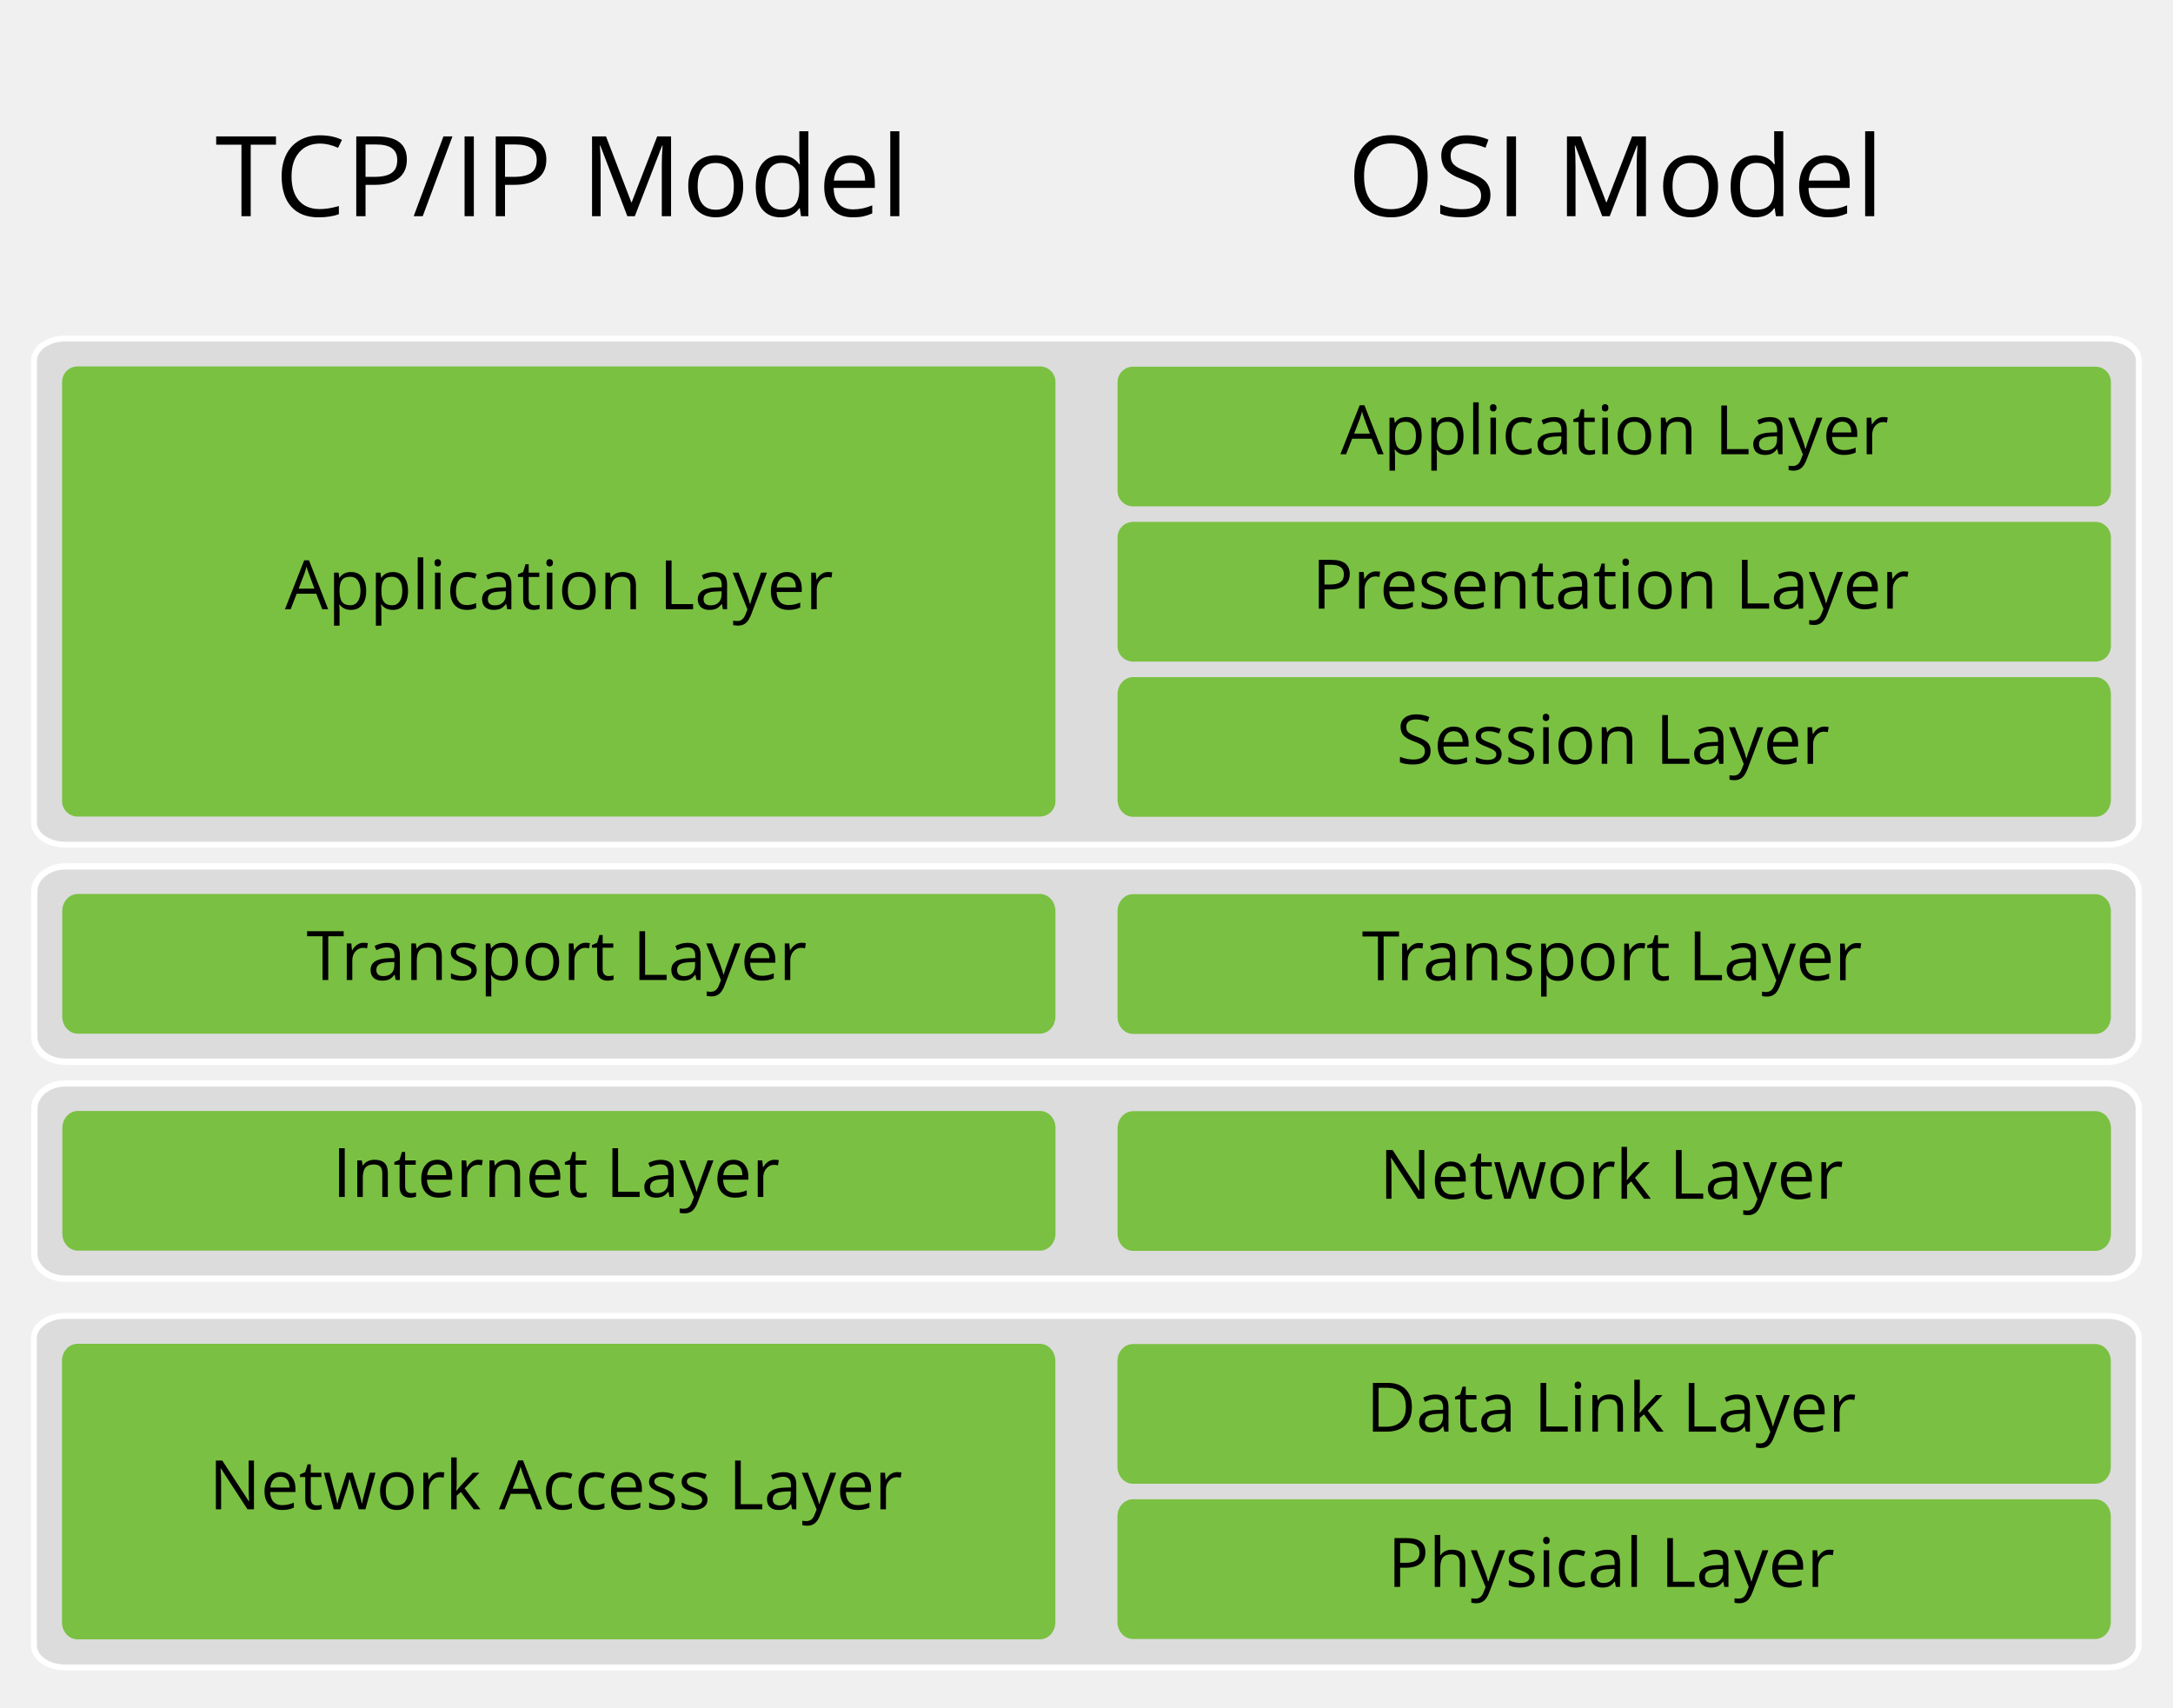
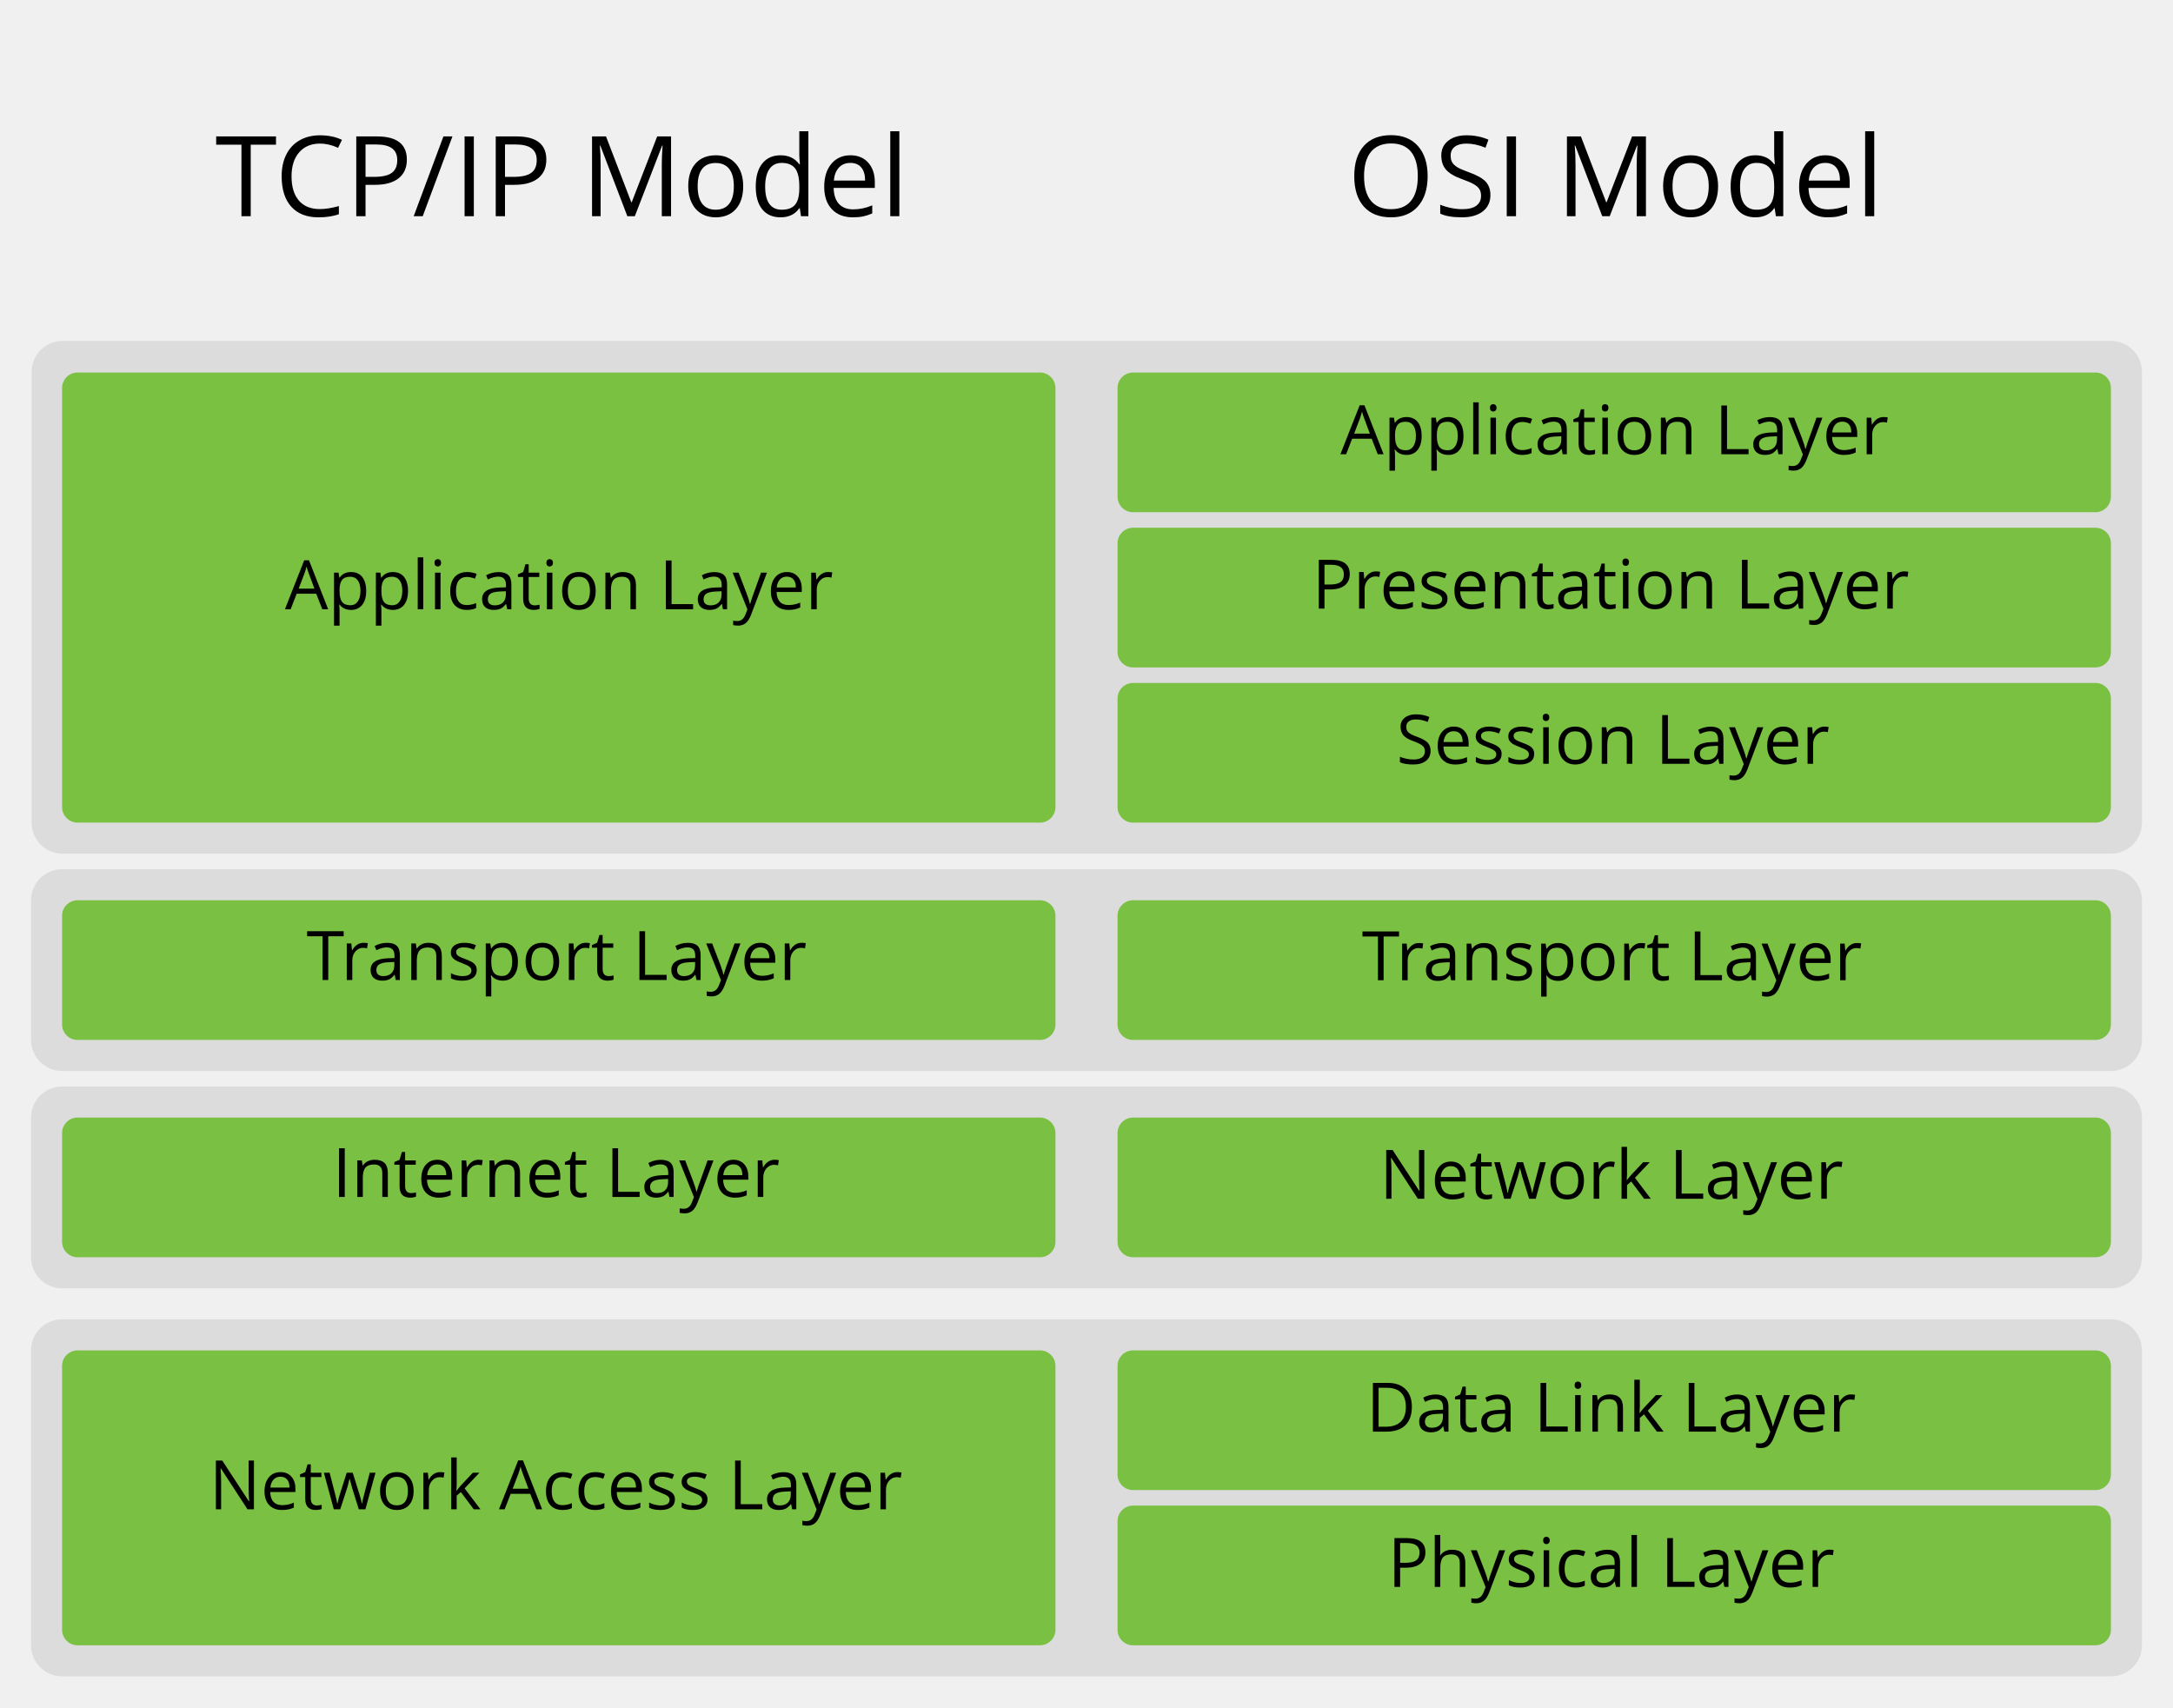
<svg xmlns="http://www.w3.org/2000/svg" version="1.2" width="700" height="550" id="svg2">
  <defs id="defs4" />
  <g id="g3222" transform="translate(16,-57)">
-     <rect width="678.043" height="163.039" rx="10.005" x="-5.044" y="166.055" id="rect6978-9-64-0-1-4-0-6-1" style="color:#000000;fill:#dcdcdc;fill-opacity:1;fill-rule:nonzero;stroke:#ffffff;stroke-width:1.911;stroke-miterlimit:4;stroke-opacity:1;stroke-dasharray:none;marker:none;visibility:visible;display:inline;overflow:visible;enable-background:accumulate" ry="7.139" />
-     <rect width="320" height="145" rx="5" ry="5" x="4" y="175.039" id="rect6978-9-9-5-0-1-7" style="color:#000000;fill:#7ac142;fill-opacity:1;fill-rule:nonzero;stroke:none;stroke-width:1;marker:none;visibility:visible;display:inline;overflow:visible;enable-background:accumulate;opacity:1" />
-     <rect width="320" height="45" rx="5" ry="5" x="344" y="175.114" id="rect6978-9-9-5-0-1-7-7" style="color:#000000;fill:#7ac042;fill-opacity:1;fill-rule:nonzero;stroke:none;stroke-width:1;marker:none;visibility:visible;display:inline;overflow:visible;enable-background:accumulate" />
-     <rect width="320" height="45" rx="5" ry="5" x="344" y="225.116" id="rect6978-9-9-5-0-1-7-7-9" style="color:#000000;fill:#7ac042;fill-opacity:1;fill-rule:nonzero;stroke:none;stroke-width:1;marker:none;visibility:visible;display:inline;overflow:visible;enable-background:accumulate" />
-     <rect width="320" height="45" rx="5" ry="5.5" x="344" y="275.116" id="rect6978-9-9-5-0-1-7-7-9-6" style="color:#000000;fill:#7ac142;fill-opacity:1;fill-rule:nonzero;stroke:none;stroke-width:1;marker:none;visibility:visible;display:inline;overflow:visible;enable-background:accumulate" />
-     <rect width="677.919" height="62.914" rx="10.001" x="-4.959" y="336.103" id="rect6978-9-64-0-1-4-0-6-1-9" style="color:#000000;fill:#dcdcdc;fill-opacity:1;fill-rule:nonzero;stroke:#ffffff;stroke-width:2.035;stroke-miterlimit:4;stroke-opacity:1;stroke-dasharray:none;marker:none;visibility:visible;display:inline;overflow:visible;enable-background:accumulate" ry="8.098" />
-     <rect width="319.932" height="45" rx="5" ry="5.5" x="4.057" y="344.974" id="rect6978-9-9-5-0-1-7-7-9-6-2" style="color:#000000;fill:#7ac042;fill-opacity:1;fill-rule:nonzero;stroke:none;stroke-width:1;marker:none;visibility:visible;display:inline;overflow:visible;enable-background:accumulate" />
-     <rect width="320" height="45" rx="5" ry="5.5" x="343.991" y="345.046" id="rect6978-9-9-5-0-1-7-7-9-6-0" style="color:#000000;fill:#7ac042;fill-opacity:1;fill-rule:nonzero;stroke:none;stroke-width:1;marker:none;visibility:visible;display:inline;overflow:visible;enable-background:accumulate" />
-     <rect width="677.919" height="62.914" rx="10.001" x="-4.93" y="405.999" id="rect6978-9-64-0-1-4-0-6-1-9-4" style="color:#000000;fill:#dcdcdc;fill-opacity:1;fill-rule:nonzero;stroke:#ffffff;stroke-width:2.035;stroke-miterlimit:4;stroke-opacity:1;stroke-dasharray:none;marker:none;visibility:visible;display:inline;overflow:visible;enable-background:accumulate" ry="8.098" />
-     <rect width="319.932" height="45" rx="5" ry="5.5" x="4.086" y="414.87" id="rect6978-9-9-5-0-1-7-7-9-6-2-8" style="color:#000000;fill:#7ac042;fill-opacity:1;fill-rule:nonzero;stroke:none;stroke-width:1;marker:none;visibility:visible;display:inline;overflow:visible;enable-background:accumulate" />
-     <rect width="320" height="45" rx="5" ry="5.5" x="344.02" y="414.942" id="rect6978-9-9-5-0-1-7-7-9-6-0-3" style="color:#000000;fill:#7ac042;fill-opacity:1;fill-rule:nonzero;stroke:none;stroke-width:1;marker:none;visibility:visible;display:inline;overflow:visible;enable-background:accumulate" />
-     <rect width="678.043" height="113.234" rx="10.005" x="-5.078" y="480.903" id="rect6978-9-64-0-1-4-0-6-1-3" style="color:#000000;fill:#dcdcdc;fill-opacity:1;fill-rule:nonzero;stroke:#ffffff;stroke-width:1.911;stroke-miterlimit:4;stroke-opacity:1;stroke-dasharray:none;marker:none;visibility:visible;display:inline;overflow:visible;enable-background:accumulate" ry="7.139" />
-     <rect width="320" height="95.195" rx="5" ry="5.5" x="3.966" y="489.886" id="rect6978-9-9-5-0-1-7-5" style="color:#000000;fill:#7ac042;fill-opacity:1;fill-rule:nonzero;stroke:none;stroke-width:1;marker:none;visibility:visible;display:inline;overflow:visible;enable-background:accumulate" />
-     <rect width="320" height="45" rx="5" ry="5.5" x="343.966" y="489.961" id="rect6978-9-9-5-0-1-7-7-7" style="color:#000000;fill:#7ac042;fill-opacity:1;fill-rule:nonzero;stroke:none;stroke-width:1;marker:none;visibility:visible;display:inline;overflow:visible;enable-background:accumulate" />
-     <rect width="320" height="45" rx="5" ry="5.5" x="343.966" y="539.963" id="rect6978-9-9-5-0-1-7-7-9-0" style="color:#000000;fill:#7ac042;fill-opacity:1;fill-rule:nonzero;stroke:none;stroke-width:1;marker:none;visibility:visible;display:inline;overflow:visible;enable-background:accumulate" />
+     <rect width="679.813" height="165.175" rx="10" x="-5.813" y="166.825" id="rect6978-9-64-0-1-4-0-6-1" style="color:#000000;fill:#dcdcdc;fill-opacity:1;fill-rule:nonzero;stroke:none;stroke-width:1;marker:none;visibility:visible;display:inline;overflow:visible;enable-background:accumulate" ry="10" />
+     <rect width="320" height="145" rx="5" ry="5" x="4" y="177" id="rect6978-9-9-5-0-1-7" style="color:#000000;fill:#7ac142;fill-opacity:1;fill-rule:nonzero;stroke:none;stroke-width:1;marker:none;visibility:visible;display:inline;overflow:visible;enable-background:accumulate" />
+     <rect width="320" height="45" rx="5" ry="5" x="344" y="177" id="rect6978-9-9-5-0-1-7-7" style="color:#000000;fill:#7ac042;fill-opacity:1;fill-rule:nonzero;stroke:none;stroke-width:1;marker:none;visibility:visible;display:inline;overflow:visible;enable-background:accumulate" />
+     <rect width="320" height="45" rx="5" ry="5" x="344" y="227" id="rect6978-9-9-5-0-1-7-7-9" style="color:#000000;fill:#7ac042;fill-opacity:1;fill-rule:nonzero;stroke:none;stroke-width:1;marker:none;visibility:visible;display:inline;overflow:visible;enable-background:accumulate" />
+     <rect width="320" height="45" rx="5" ry="5" x="344" y="277" id="rect6978-9-9-5-0-1-7-7-9-6" style="color:#000000;fill:#7ac142;fill-opacity:1;fill-rule:nonzero;stroke:none;stroke-width:1;marker:none;visibility:visible;display:inline;overflow:visible;enable-background:accumulate" />
+     <rect width="680" height="65" rx="10.001" x="-6" y="337" id="rect6978-9-64-0-1-4-0-6-1-9" style="color:#000000;fill:#dcdcdc;fill-opacity:1;fill-rule:nonzero;stroke:none;stroke-width:1;marker:none;visibility:visible;display:inline;overflow:visible;enable-background:accumulate" ry="10" />
+     <rect width="320" height="45" rx="5" ry="5" x="4" y="347" id="rect6978-9-9-5-0-1-7-7-9-6-2" style="color:#000000;fill:#7ac042;fill-opacity:1;fill-rule:nonzero;stroke:none;stroke-width:1;marker:none;visibility:visible;display:inline;overflow:visible;enable-background:accumulate" />
+     <rect width="320" height="45" rx="5" ry="5" x="344" y="347" id="rect6978-9-9-5-0-1-7-7-9-6-0" style="color:#000000;fill:#7ac042;fill-opacity:1;fill-rule:nonzero;stroke:none;stroke-width:1;marker:none;visibility:visible;display:inline;overflow:visible;enable-background:accumulate" />
+     <rect width="680" height="65" rx="10.001" x="-6" y="407" id="rect6978-9-64-0-1-4-0-6-1-9-4" style="color:#000000;fill:#dcdcdc;fill-opacity:1;fill-rule:nonzero;stroke:none;stroke-width:1;marker:none;visibility:visible;display:inline;overflow:visible;enable-background:accumulate" ry="10" />
+     <rect width="320" height="45" rx="5" ry="5" x="4" y="417" id="rect6978-9-9-5-0-1-7-7-9-6-2-8" style="color:#000000;fill:#7ac042;fill-opacity:1;fill-rule:nonzero;stroke:none;stroke-width:1;marker:none;visibility:visible;display:inline;overflow:visible;enable-background:accumulate" />
+     <rect width="320" height="45" rx="5" ry="5" x="344" y="417" id="rect6978-9-9-5-0-1-7-7-9-6-0-3" style="color:#000000;fill:#7ac042;fill-opacity:1;fill-rule:nonzero;stroke:none;stroke-width:1;marker:none;visibility:visible;display:inline;overflow:visible;enable-background:accumulate" />
+     <rect width="680" height="115" rx="10.005" x="-6" y="482" id="rect6978-9-64-0-1-4-0-6-1-3" style="color:#000000;fill:#dcdcdc;fill-opacity:1;fill-rule:nonzero;stroke:none;stroke-width:1;marker:none;visibility:visible;display:inline;overflow:visible;enable-background:accumulate" ry="10" />
+     <rect width="320" height="95" rx="5" ry="5" x="4" y="492" id="rect6978-9-9-5-0-1-7-5" style="color:#000000;fill:#7ac042;fill-opacity:1;fill-rule:nonzero;stroke:none;stroke-width:1;marker:none;visibility:visible;display:inline;overflow:visible;enable-background:accumulate" />
+     <rect width="320" height="45" rx="5" ry="5" x="344" y="492" id="rect6978-9-9-5-0-1-7-7-7" style="color:#000000;fill:#7ac042;fill-opacity:1;fill-rule:nonzero;stroke:none;stroke-width:1;marker:none;visibility:visible;display:inline;overflow:visible;enable-background:accumulate" />
+     <rect width="320" height="45" rx="5" ry="5" x="344" y="542" id="rect6978-9-9-5-0-1-7-7-9-0" style="color:#000000;fill:#7ac042;fill-opacity:1;fill-rule:nonzero;stroke:none;stroke-width:1;marker:none;visibility:visible;display:inline;overflow:visible;enable-background:accumulate" />
    <text xml:space="preserve" style="font-size:40px;font-style:normal;font-weight:normal;line-height:125%;letter-spacing:0px;word-spacing:0px;fill:#000000;fill-opacity:1;stroke:none;font-family:Open Sans;-inkscape-font-specification:Open Sans;font-stretch:normal;font-variant:normal" x="-179.991" y="87.716" id="text4080" transform="translate(-16,57)">
      <tspan id="tspan4082" x="-179.991" y="87.716" />
    </text>
    <text xml:space="preserve" style="font-size:22px;font-style:normal;font-weight:normal;line-height:125%;letter-spacing:0px;word-spacing:0px;fill:#000000;fill-opacity:1;stroke:none;font-family:Sans" x="75.791" y="253.253" id="text4084">
      <tspan id="tspan4086" x="75.791" y="253.253" style="font-style:normal;font-variant:normal;font-weight:normal;font-stretch:normal;font-family:Open Sans;-inkscape-font-specification:Open Sans">Application Layer</tspan>
    </text>
    <text xml:space="preserve" style="font-size:22px;font-style:normal;font-weight:normal;line-height:125%;letter-spacing:0px;word-spacing:0px;fill:#000000;fill-opacity:1;stroke:none;font-family:Sans" x="415.791" y="203.328" id="text4084-7">
      <tspan id="tspan4086-4" x="415.791" y="203.328" style="font-style:normal;font-variant:normal;font-weight:normal;font-stretch:normal;font-family:Open Sans;-inkscape-font-specification:Open Sans">Application Layer</tspan>
    </text>
    <text xml:space="preserve" style="font-size:22px;font-style:normal;font-weight:normal;line-height:125%;letter-spacing:0px;word-spacing:0px;fill:#000000;fill-opacity:1;stroke:none;font-family:Sans" x="406.676" y="253.046" id="text4084-4">
      <tspan id="tspan4086-47" x="406.676" y="253.046" style="font-style:normal;font-variant:normal;font-weight:normal;font-stretch:normal;font-family:Open Sans;-inkscape-font-specification:Open Sans">Presentation Layer</tspan>
    </text>
    <text xml:space="preserve" style="font-size:22px;font-style:normal;font-weight:normal;line-height:125%;letter-spacing:0px;word-spacing:0px;fill:#000000;fill-opacity:1;stroke:none;font-family:Sans" x="433.827" y="303.046" id="text4084-6">
      <tspan id="tspan4086-9" x="433.827" y="303.046" style="font-style:normal;font-variant:normal;font-weight:normal;font-stretch:normal;font-family:Open Sans;-inkscape-font-specification:Open Sans">Session Layer</tspan>
    </text>
    <text xml:space="preserve" style="font-size:22px;font-style:normal;font-weight:normal;line-height:125%;letter-spacing:0px;word-spacing:0px;fill:#000000;fill-opacity:1;stroke:none;font-family:Sans" x="422.71" y="372.756" id="text4084-5">
      <tspan id="tspan4086-7" x="422.71" y="372.756" style="font-style:normal;font-variant:normal;font-weight:normal;font-stretch:normal;font-family:Open Sans;-inkscape-font-specification:Open Sans">Transport Layer</tspan>
    </text>
    <text xml:space="preserve" style="font-size:22px;font-style:normal;font-weight:normal;line-height:125%;letter-spacing:0px;word-spacing:0px;fill:#000000;fill-opacity:1;stroke:none;font-family:Sans" x="428.395" y="443.157" id="text4084-1">
      <tspan id="tspan4086-1" x="428.395" y="443.157" style="font-style:normal;font-variant:normal;font-weight:normal;font-stretch:normal;font-family:Open Sans;-inkscape-font-specification:Open Sans">Network Layer</tspan>
    </text>
    <text xml:space="preserve" style="font-size:22px;font-style:normal;font-weight:normal;line-height:125%;letter-spacing:0px;word-spacing:0px;fill:#000000;fill-opacity:1;stroke:none;font-family:Sans" x="424.109" y="518.176" id="text4084-8">
      <tspan id="tspan4086-3" x="424.109" y="518.176" style="font-style:normal;font-variant:normal;font-weight:normal;font-stretch:normal;font-family:Open Sans;-inkscape-font-specification:Open Sans">Data Link Layer</tspan>
    </text>
    <text xml:space="preserve" style="font-size:22px;font-style:normal;font-weight:normal;line-height:125%;letter-spacing:0px;word-spacing:0px;fill:#000000;fill-opacity:1;stroke:none;font-family:Sans" x="431.048" y="568.178" id="text4084-12">
      <tspan id="tspan4086-93" x="431.048" y="568.178" style="font-style:normal;font-variant:normal;font-weight:normal;font-stretch:normal;font-family:Open Sans;-inkscape-font-specification:Open Sans">Physical Layer</tspan>
    </text>
    <text xml:space="preserve" style="font-size:22px;font-style:normal;font-weight:normal;line-height:125%;letter-spacing:0px;word-spacing:0px;fill:#000000;fill-opacity:1;stroke:none;font-family:Sans" x="51.388" y="543.198" id="text4084-85">
      <tspan id="tspan4086-8" x="51.388" y="543.198" style="font-style:normal;font-variant:normal;font-weight:normal;font-stretch:normal;font-family:Open Sans;-inkscape-font-specification:Open Sans">Network Access Layer</tspan>
    </text>
    <text xml:space="preserve" style="font-size:22px;font-style:normal;font-weight:normal;line-height:125%;letter-spacing:0px;word-spacing:0px;fill:#000000;fill-opacity:1;stroke:none;font-family:Sans" x="91.07" y="442.58" id="text4084-0">
      <tspan id="tspan4086-6" x="91.07" y="442.58" style="font-style:normal;font-variant:normal;font-weight:normal;font-stretch:normal;font-family:Open Sans;-inkscape-font-specification:Open Sans">Internet Layer</tspan>
    </text>
    <text xml:space="preserve" style="font-size:22px;font-style:normal;font-weight:normal;line-height:125%;letter-spacing:0px;word-spacing:0px;fill:#000000;fill-opacity:1;stroke:none;font-family:Sans" x="82.743" y="372.684" id="text4084-64">
      <tspan id="tspan4086-2" x="82.743" y="372.684" style="font-style:normal;font-variant:normal;font-weight:normal;font-stretch:normal;font-family:Open Sans;-inkscape-font-specification:Open Sans">Transport Layer</tspan>
    </text>
    <text xml:space="preserve" style="font-size:22px;font-style:normal;font-variant:normal;font-weight:normal;font-stretch:normal;line-height:125%;letter-spacing:0px;word-spacing:0px;fill:#000000;fill-opacity:1;stroke:none;font-family:Open Sans;-inkscape-font-specification:Open Sans" x="-152.3" y="109.253" id="text3039" transform="translate(-16,57)">
      <tspan id="tspan3041" x="-152.3" y="109.253" />
      <tspan id="tspan3043" x="-152.3" y="136.753" />
    </text>
    <text xml:space="preserve" style="font-size:22px;font-style:normal;font-variant:normal;font-weight:normal;font-stretch:normal;line-height:125%;letter-spacing:0px;word-spacing:0px;fill:#000000;fill-opacity:1;stroke:none;font-family:Open Sans;-inkscape-font-specification:Open Sans" x="53.328" y="126.648" id="text3045">
      <tspan id="tspan3047" x="53.328" y="126.648" style="font-size:36px">TCP/IP Model</tspan>
    </text>
    <text xml:space="preserve" style="font-size:22px;font-style:normal;font-variant:normal;font-weight:normal;font-stretch:normal;line-height:125%;letter-spacing:0px;word-spacing:0px;fill:#000000;fill-opacity:1;stroke:none;font-family:Open Sans;-inkscape-font-specification:Open Sans" x="418.052" y="126.648" id="text3049">
      <tspan id="tspan3051" x="418.052" y="126.648" style="font-size:36px">OSI Model</tspan>
    </text>
  </g>
</svg>
